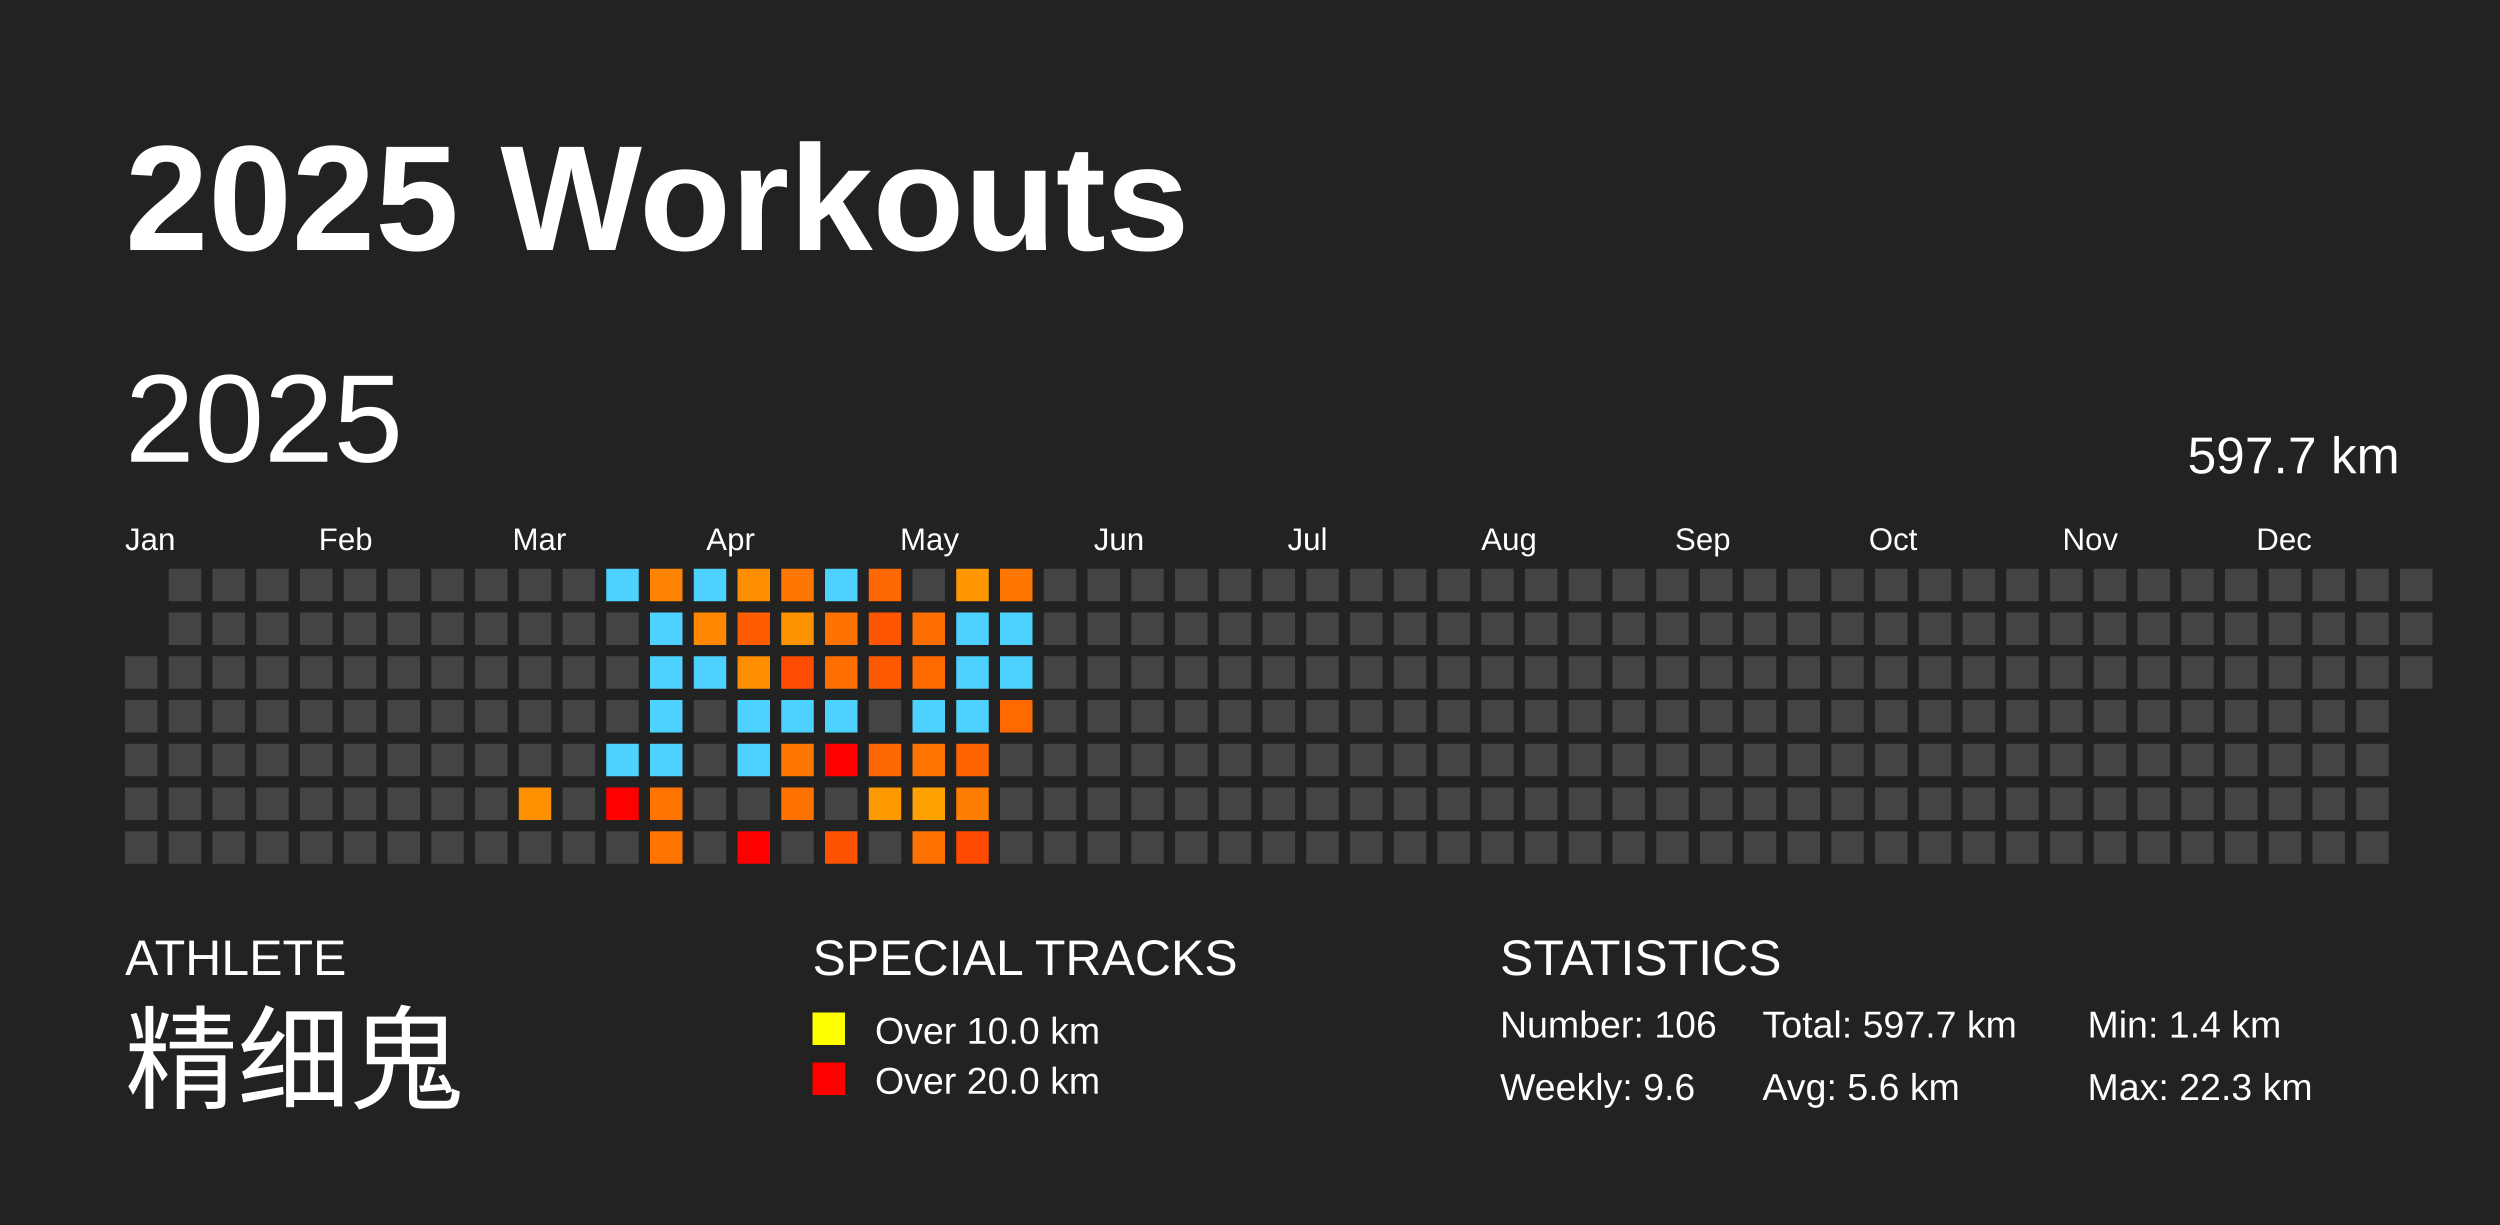
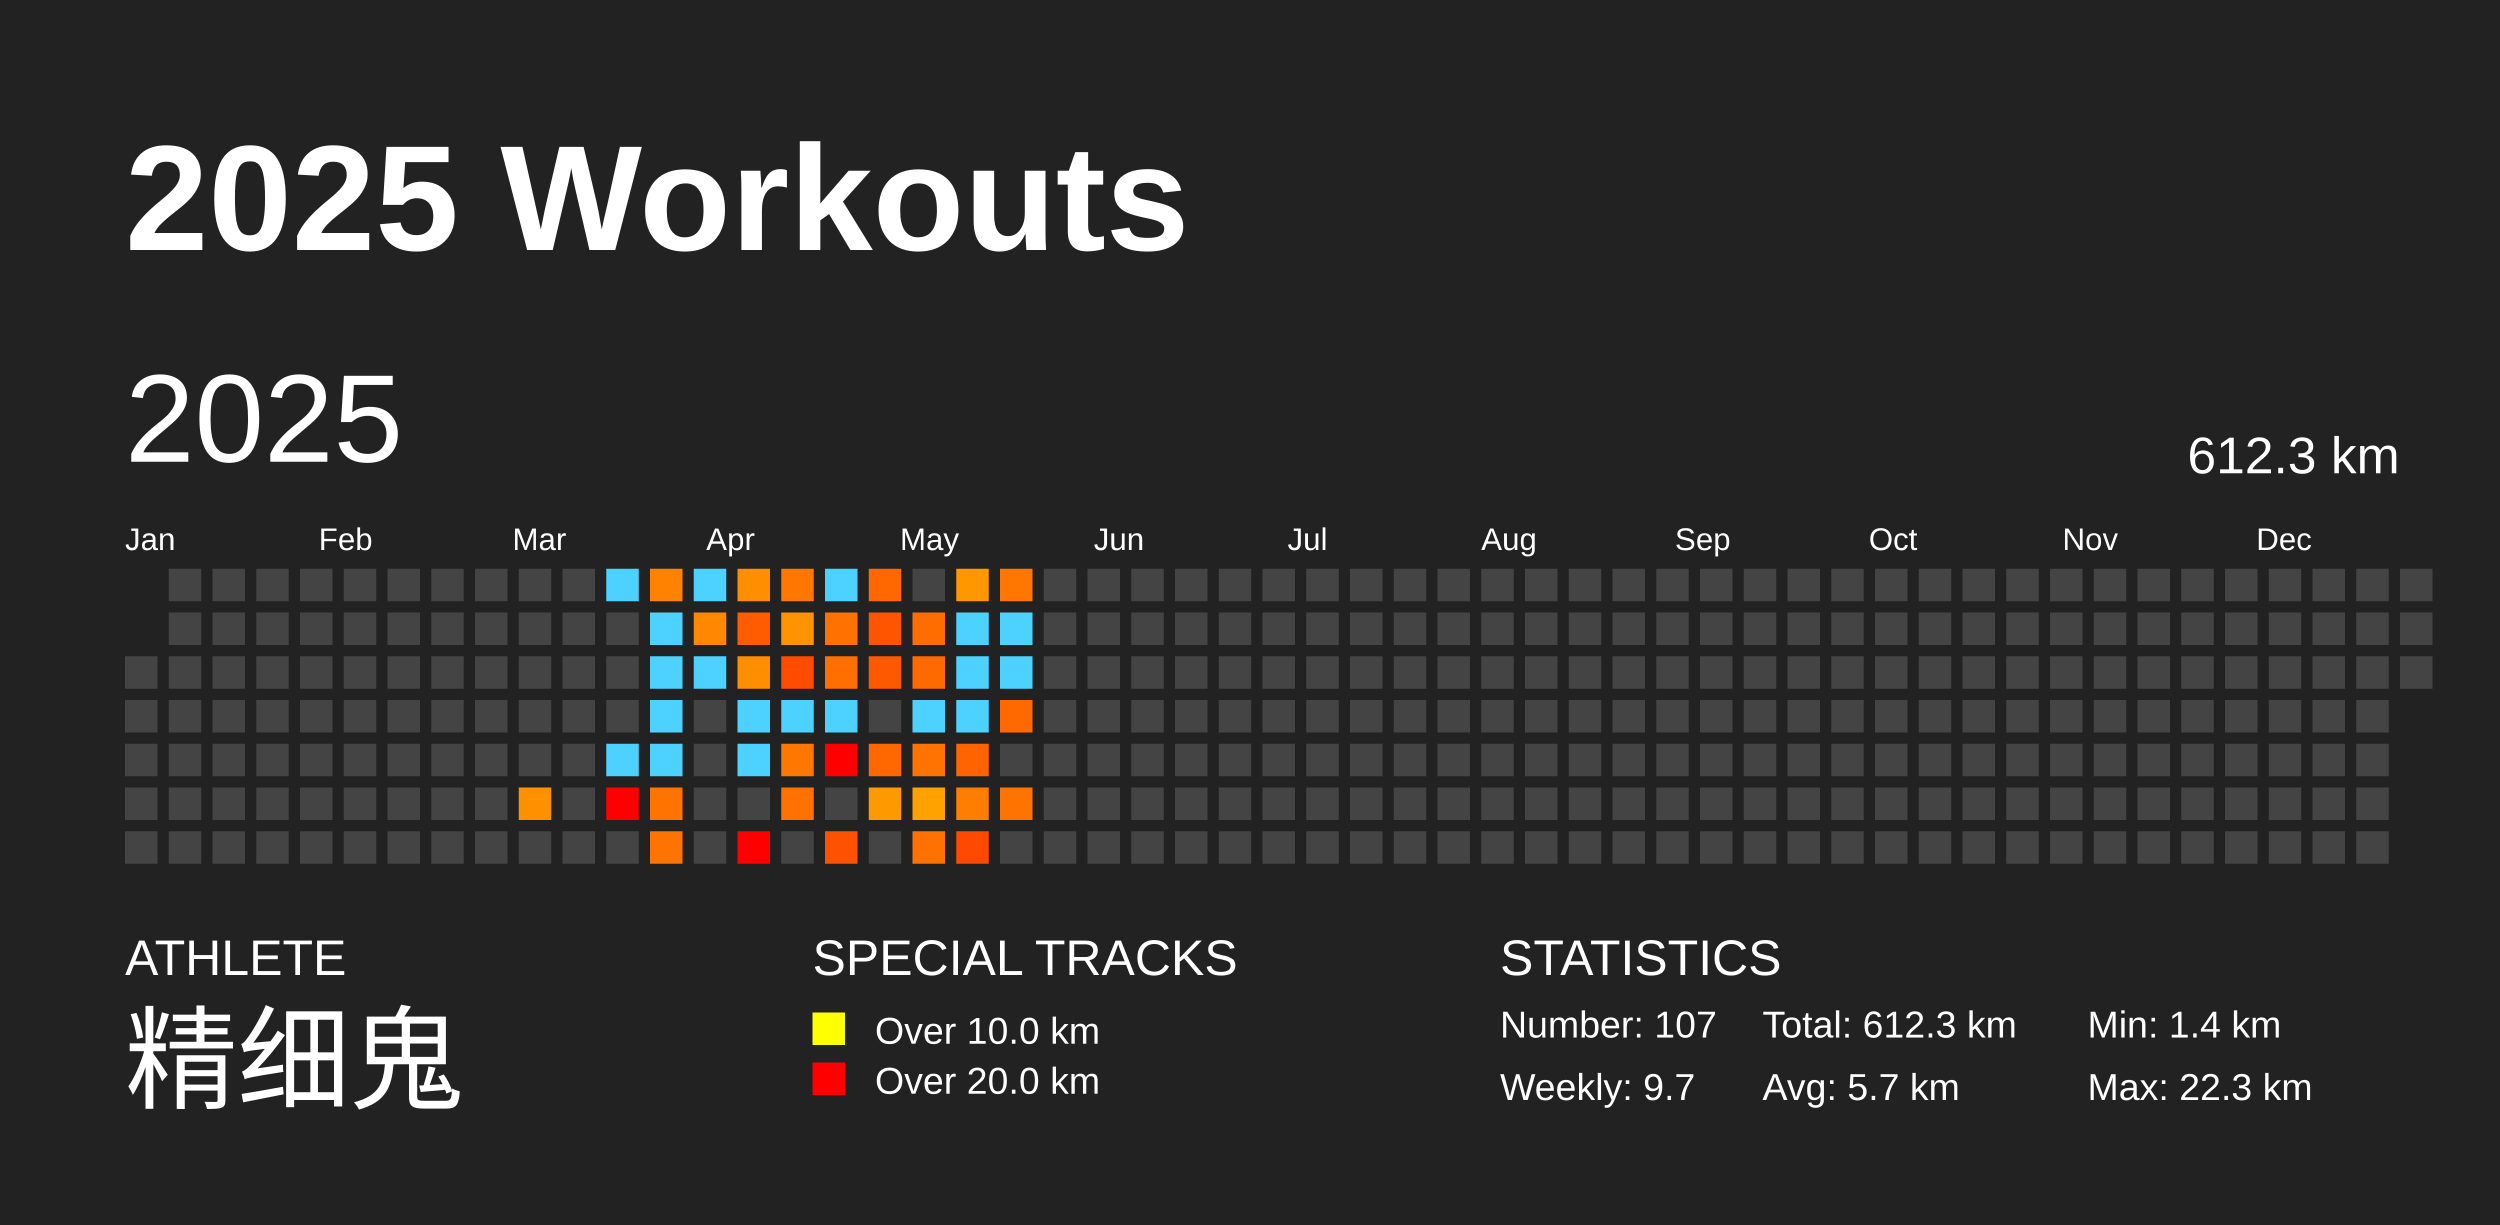
<svg xmlns="http://www.w3.org/2000/svg" baseProfile="full" height="98mm" version="1.1" viewBox="0,0,200,98" width="200mm">
  <defs />
  <rect fill="#222222" height="98" width="200" x="0" y="0" />
  <text fill="#FFFFFF" style="font-size:12px; font-family:Arial; font-weight:bold;" x="10" y="20">2025 Workouts</text>
  <text fill="#FFFFFF" style="font-size:4px; font-family:Arial" x="10" y="78">ATHLETE</text>
  <text fill="#FFFFFF" style="font-size:9px; font-family:Arial" x="10" y="88">精细鬼</text>
  <text fill="#FFFFFF" style="font-size:4px; font-family:Arial" x="65" y="78">SPECIAL TRACKS</text>
  <rect fill="yellow" height="2.6" width="2.6" x="65" y="81" />
  <text fill="#FFFFFF" style="font-size:3px; font-family:Arial" x="70" y="83.5">Over 10.0 km</text>
  <rect fill="red" height="2.6" width="2.6" x="65" y="85" />
  <text fill="#FFFFFF" style="font-size:3px; font-family:Arial" x="70" y="87.5">Over 20.0 km</text>
  <text fill="#FFFFFF" style="font-size:4px; font-family:Arial" x="120" y="78">STATISTICS</text>
-   <text fill="#FFFFFF" style="font-size:3px; font-family:Arial" x="120" y="83">Number: 106</text>
-   <text fill="#FFFFFF" style="font-size:3px; font-family:Arial" x="120" y="88">Weekly: 9.6</text>
-   <text fill="#FFFFFF" style="font-size:3px; font-family:Arial" x="141" y="83">Total: 597.7 km</text>
-   <text fill="#FFFFFF" style="font-size:3px; font-family:Arial" x="141" y="88">Avg: 5.6 km</text>
+   <text fill="#FFFFFF" style="font-size:3px; font-family:Arial" x="120" y="83">Number: 107</text>
+   <text fill="#FFFFFF" style="font-size:3px; font-family:Arial" x="120" y="88">Weekly: 9.7</text>
+   <text fill="#FFFFFF" style="font-size:3px; font-family:Arial" x="141" y="83">Total: 612.3 km</text>
+   <text fill="#FFFFFF" style="font-size:3px; font-family:Arial" x="141" y="88">Avg: 5.7 km</text>
  <text fill="#FFFFFF" style="font-size:3px; font-family:Arial" x="167" y="83">Min: 1.4 km</text>
  <text fill="#FFFFFF" style="font-size:3px; font-family:Arial" x="167" y="88">Max: 22.3 km</text>
  <text dominant-baseline="hanging" fill="#FFFFFF" style="font-size:10.0px; font-family:Arial;" x="10" y="30">2025</text>
-   <text dominant-baseline="hanging" fill="#FFFFFF" style="font-size:4.125px; font-family:Arial;" x="175" y="35">597.7 km</text>
+   <text dominant-baseline="hanging" fill="#FFFFFF" style="font-size:4.125px; font-family:Arial;" x="175" y="35">612.3 km</text>
  <text fill="#FFFFFF" style="font-size:2.5px; font-family:Arial" x="10.0" y="44">Jan</text>
  <text fill="#FFFFFF" style="font-size:2.5px; font-family:Arial" x="25.5" y="44">Feb</text>
  <text fill="#FFFFFF" style="font-size:2.5px; font-family:Arial" x="41.0" y="44">Mar</text>
  <text fill="#FFFFFF" style="font-size:2.5px; font-family:Arial" x="56.5" y="44">Apr</text>
  <text fill="#FFFFFF" style="font-size:2.5px; font-family:Arial" x="72.0" y="44">May</text>
  <text fill="#FFFFFF" style="font-size:2.5px; font-family:Arial" x="87.5" y="44">Jun</text>
  <text fill="#FFFFFF" style="font-size:2.5px; font-family:Arial" x="103.0" y="44">Jul</text>
  <text fill="#FFFFFF" style="font-size:2.5px; font-family:Arial" x="118.5" y="44">Aug</text>
  <text fill="#FFFFFF" style="font-size:2.5px; font-family:Arial" x="134.0" y="44">Sep</text>
  <text fill="#FFFFFF" style="font-size:2.5px; font-family:Arial" x="149.5" y="44">Oct</text>
  <text fill="#FFFFFF" style="font-size:2.5px; font-family:Arial" x="165.0" y="44">Nov</text>
  <text fill="#FFFFFF" style="font-size:2.5px; font-family:Arial" x="180.5" y="44">Dec</text>
  <rect fill="#444444" height="2.6" width="2.6" x="10.0" y="52.5" />
  <rect fill="#444444" height="2.6" width="2.6" x="10.0" y="56.0" />
  <rect fill="#444444" height="2.6" width="2.6" x="10.0" y="59.5" />
  <rect fill="#444444" height="2.6" width="2.6" x="10.0" y="63.0" />
  <rect fill="#444444" height="2.6" width="2.6" x="10.0" y="66.5" />
  <rect fill="#444444" height="2.6" width="2.6" x="13.5" y="45.5" />
  <rect fill="#444444" height="2.6" width="2.6" x="13.5" y="49.0" />
  <rect fill="#444444" height="2.6" width="2.6" x="13.5" y="52.5" />
  <rect fill="#444444" height="2.6" width="2.6" x="13.5" y="56.0" />
  <rect fill="#444444" height="2.6" width="2.6" x="13.5" y="59.5" />
  <rect fill="#444444" height="2.6" width="2.6" x="13.5" y="63.0" />
  <rect fill="#444444" height="2.6" width="2.6" x="13.5" y="66.5" />
  <rect fill="#444444" height="2.6" width="2.6" x="17.0" y="45.5" />
  <rect fill="#444444" height="2.6" width="2.6" x="17.0" y="49.0" />
  <rect fill="#444444" height="2.6" width="2.6" x="17.0" y="52.5" />
  <rect fill="#444444" height="2.6" width="2.6" x="17.0" y="56.0" />
  <rect fill="#444444" height="2.6" width="2.6" x="17.0" y="59.5" />
  <rect fill="#444444" height="2.6" width="2.6" x="17.0" y="63.0" />
  <rect fill="#444444" height="2.6" width="2.6" x="17.0" y="66.5" />
  <rect fill="#444444" height="2.6" width="2.6" x="20.5" y="45.5" />
  <rect fill="#444444" height="2.6" width="2.6" x="20.5" y="49.0" />
  <rect fill="#444444" height="2.6" width="2.6" x="20.5" y="52.5" />
  <rect fill="#444444" height="2.6" width="2.6" x="20.5" y="56.0" />
  <rect fill="#444444" height="2.6" width="2.6" x="20.5" y="59.5" />
  <rect fill="#444444" height="2.6" width="2.6" x="20.5" y="63.0" />
  <rect fill="#444444" height="2.6" width="2.6" x="20.5" y="66.5" />
  <rect fill="#444444" height="2.6" width="2.6" x="24.0" y="45.5" />
  <rect fill="#444444" height="2.6" width="2.6" x="24.0" y="49.0" />
  <rect fill="#444444" height="2.6" width="2.6" x="24.0" y="52.5" />
  <rect fill="#444444" height="2.6" width="2.6" x="24.0" y="56.0" />
  <rect fill="#444444" height="2.6" width="2.6" x="24.0" y="59.5" />
  <rect fill="#444444" height="2.6" width="2.6" x="24.0" y="63.0" />
  <rect fill="#444444" height="2.6" width="2.6" x="24.0" y="66.5" />
  <rect fill="#444444" height="2.6" width="2.6" x="27.5" y="45.5" />
  <rect fill="#444444" height="2.6" width="2.6" x="27.5" y="49.0" />
  <rect fill="#444444" height="2.6" width="2.6" x="27.5" y="52.5" />
  <rect fill="#444444" height="2.6" width="2.6" x="27.5" y="56.0" />
  <rect fill="#444444" height="2.6" width="2.6" x="27.5" y="59.5" />
  <rect fill="#444444" height="2.6" width="2.6" x="27.5" y="63.0" />
  <rect fill="#444444" height="2.6" width="2.6" x="27.5" y="66.5" />
  <rect fill="#444444" height="2.6" width="2.6" x="31.0" y="45.5" />
  <rect fill="#444444" height="2.6" width="2.6" x="31.0" y="49.0" />
  <rect fill="#444444" height="2.6" width="2.6" x="31.0" y="52.5" />
  <rect fill="#444444" height="2.6" width="2.6" x="31.0" y="56.0" />
  <rect fill="#444444" height="2.6" width="2.6" x="31.0" y="59.5" />
  <rect fill="#444444" height="2.6" width="2.6" x="31.0" y="63.0" />
  <rect fill="#444444" height="2.6" width="2.6" x="31.0" y="66.5" />
  <rect fill="#444444" height="2.6" width="2.6" x="34.5" y="45.5" />
  <rect fill="#444444" height="2.6" width="2.6" x="34.5" y="49.0" />
  <rect fill="#444444" height="2.6" width="2.6" x="34.5" y="52.5" />
  <rect fill="#444444" height="2.6" width="2.6" x="34.5" y="56.0" />
  <rect fill="#444444" height="2.6" width="2.6" x="34.5" y="59.5" />
  <rect fill="#444444" height="2.6" width="2.6" x="34.5" y="63.0" />
  <rect fill="#444444" height="2.6" width="2.6" x="34.5" y="66.5" />
  <rect fill="#444444" height="2.6" width="2.6" x="38.0" y="45.5" />
  <rect fill="#444444" height="2.6" width="2.6" x="38.0" y="49.0" />
  <rect fill="#444444" height="2.6" width="2.6" x="38.0" y="52.5" />
  <rect fill="#444444" height="2.6" width="2.6" x="38.0" y="56.0" />
  <rect fill="#444444" height="2.6" width="2.6" x="38.0" y="59.5" />
  <rect fill="#444444" height="2.6" width="2.6" x="38.0" y="63.0" />
  <rect fill="#444444" height="2.6" width="2.6" x="38.0" y="66.5" />
  <rect fill="#444444" height="2.6" width="2.6" x="41.5" y="45.5" />
  <rect fill="#444444" height="2.6" width="2.6" x="41.5" y="49.0" />
  <rect fill="#444444" height="2.6" width="2.6" x="41.5" y="52.5" />
  <rect fill="#444444" height="2.6" width="2.6" x="41.5" y="56.0" />
  <rect fill="#444444" height="2.6" width="2.6" x="41.5" y="59.5" />
  <rect fill="#ff9000" height="2.6" width="2.6" x="41.5" y="63.0" />
  <rect fill="#444444" height="2.6" width="2.6" x="41.5" y="66.5" />
  <rect fill="#444444" height="2.6" width="2.6" x="45.0" y="45.5" />
  <rect fill="#444444" height="2.6" width="2.6" x="45.0" y="49.0" />
  <rect fill="#444444" height="2.6" width="2.6" x="45.0" y="52.5" />
  <rect fill="#444444" height="2.6" width="2.6" x="45.0" y="56.0" />
  <rect fill="#444444" height="2.6" width="2.6" x="45.0" y="59.5" />
  <rect fill="#444444" height="2.6" width="2.6" x="45.0" y="63.0" />
  <rect fill="#444444" height="2.6" width="2.6" x="45.0" y="66.5" />
  <rect fill="#4dd2ff" height="2.6" width="2.6" x="48.5" y="45.5" />
  <rect fill="#444444" height="2.6" width="2.6" x="48.5" y="49.0" />
  <rect fill="#444444" height="2.6" width="2.6" x="48.5" y="52.5" />
  <rect fill="#444444" height="2.6" width="2.6" x="48.5" y="56.0" />
  <rect fill="#4dd2ff" height="2.6" width="2.6" x="48.5" y="59.5" />
  <rect fill="red" height="2.6" width="2.6" x="48.5" y="63.0" />
  <rect fill="#444444" height="2.6" width="2.6" x="48.5" y="66.5" />
  <rect fill="#ff8200" height="2.6" width="2.6" x="52.0" y="45.5" />
  <rect fill="#4dd2ff" height="2.6" width="2.6" x="52.0" y="49.0" />
  <rect fill="#4dd2ff" height="2.6" width="2.6" x="52.0" y="52.5" />
  <rect fill="#4dd2ff" height="2.6" width="2.6" x="52.0" y="56.0" />
  <rect fill="#4dd2ff" height="2.6" width="2.6" x="52.0" y="59.5" />
  <rect fill="#ff7300" height="2.6" width="2.6" x="52.0" y="63.0" />
  <rect fill="#ff7300" height="2.6" width="2.6" x="52.0" y="66.5" />
  <rect fill="#4dd2ff" height="2.6" width="2.6" x="55.5" y="45.5" />
  <rect fill="#ff8800" height="2.6" width="2.6" x="55.5" y="49.0" />
  <rect fill="#4dd2ff" height="2.6" width="2.6" x="55.5" y="52.5" />
  <rect fill="#444444" height="2.6" width="2.6" x="55.5" y="56.0" />
  <rect fill="#444444" height="2.6" width="2.6" x="55.5" y="59.5" />
  <rect fill="#444444" height="2.6" width="2.6" x="55.5" y="63.0" />
  <rect fill="#444444" height="2.6" width="2.6" x="55.5" y="66.5" />
  <rect fill="#ff8f00" height="2.6" width="2.6" x="59.0" y="45.5" />
  <rect fill="#ff5c00" height="2.6" width="2.6" x="59.0" y="49.0" />
  <rect fill="#ff8e00" height="2.6" width="2.6" x="59.0" y="52.5" />
  <rect fill="#4dd2ff" height="2.6" width="2.6" x="59.0" y="56.0" />
  <rect fill="#4dd2ff" height="2.6" width="2.6" x="59.0" y="59.5" />
  <rect fill="#444444" height="2.6" width="2.6" x="59.0" y="63.0" />
  <rect fill="red" height="2.6" width="2.6" x="59.0" y="66.5" />
  <rect fill="#ff7600" height="2.6" width="2.6" x="62.5" y="45.5" />
  <rect fill="#ff9300" height="2.6" width="2.6" x="62.5" y="49.0" />
  <rect fill="#ff4c00" height="2.6" width="2.6" x="62.5" y="52.5" />
  <rect fill="#4dd2ff" height="2.6" width="2.6" x="62.5" y="56.0" />
  <rect fill="#ff7600" height="2.6" width="2.6" x="62.5" y="59.5" />
  <rect fill="#ff7200" height="2.6" width="2.6" x="62.5" y="63.0" />
  <rect fill="#444444" height="2.6" width="2.6" x="62.5" y="66.5" />
  <rect fill="#4dd2ff" height="2.6" width="2.6" x="66.0" y="45.5" />
  <rect fill="#ff7200" height="2.6" width="2.6" x="66.0" y="49.0" />
  <rect fill="#ff6e00" height="2.6" width="2.6" x="66.0" y="52.5" />
  <rect fill="#4dd2ff" height="2.6" width="2.6" x="66.0" y="56.0" />
  <rect fill="red" height="2.6" width="2.6" x="66.0" y="59.5" />
  <rect fill="#444444" height="2.6" width="2.6" x="66.0" y="63.0" />
  <rect fill="#ff5200" height="2.6" width="2.6" x="66.0" y="66.5" />
  <rect fill="#ff6800" height="2.6" width="2.6" x="69.5" y="45.5" />
  <rect fill="#ff5500" height="2.6" width="2.6" x="69.5" y="49.0" />
  <rect fill="#ff5900" height="2.6" width="2.6" x="69.5" y="52.5" />
  <rect fill="#444444" height="2.6" width="2.6" x="69.5" y="56.0" />
  <rect fill="#ff6800" height="2.6" width="2.6" x="69.5" y="59.5" />
  <rect fill="#ff9900" height="2.6" width="2.6" x="69.5" y="63.0" />
  <rect fill="#444444" height="2.6" width="2.6" x="69.5" y="66.5" />
  <rect fill="#444444" height="2.6" width="2.6" x="73.0" y="45.5" />
  <rect fill="#ff6d00" height="2.6" width="2.6" x="73.0" y="49.0" />
  <rect fill="#ff6a00" height="2.6" width="2.6" x="73.0" y="52.5" />
  <rect fill="#4dd2ff" height="2.6" width="2.6" x="73.0" y="56.0" />
  <rect fill="#ff7400" height="2.6" width="2.6" x="73.0" y="59.5" />
  <rect fill="#ffa200" height="2.6" width="2.6" x="73.0" y="63.0" />
  <rect fill="#ff7100" height="2.6" width="2.6" x="73.0" y="66.5" />
  <rect fill="#ff9800" height="2.6" width="2.6" x="76.5" y="45.5" />
  <rect fill="#4dd2ff" height="2.6" width="2.6" x="76.5" y="49.0" />
  <rect fill="#4dd2ff" height="2.6" width="2.6" x="76.5" y="52.5" />
  <rect fill="#4dd2ff" height="2.6" width="2.6" x="76.5" y="56.0" />
  <rect fill="#ff6400" height="2.6" width="2.6" x="76.5" y="59.5" />
  <rect fill="#ff7d00" height="2.6" width="2.6" x="76.5" y="63.0" />
  <rect fill="#ff4900" height="2.6" width="2.6" x="76.5" y="66.5" />
  <rect fill="#ff7600" height="2.6" width="2.6" x="80.0" y="45.5" />
  <rect fill="#4dd2ff" height="2.6" width="2.6" x="80.0" y="49.0" />
  <rect fill="#4dd2ff" height="2.6" width="2.6" x="80.0" y="52.5" />
  <rect fill="#ff6900" height="2.6" width="2.6" x="80.0" y="56.0" />
  <rect fill="#444444" height="2.6" width="2.6" x="80.0" y="59.5" />
-   <rect fill="#444444" height="2.6" width="2.6" x="80.0" y="63.0" />
+   <rect fill="#ff7300" height="2.6" width="2.6" x="80.0" y="63.0" />
  <rect fill="#444444" height="2.6" width="2.6" x="80.0" y="66.5" />
  <rect fill="#444444" height="2.6" width="2.6" x="83.5" y="45.5" />
  <rect fill="#444444" height="2.6" width="2.6" x="83.5" y="49.0" />
  <rect fill="#444444" height="2.6" width="2.6" x="83.5" y="52.5" />
  <rect fill="#444444" height="2.6" width="2.6" x="83.5" y="56.0" />
  <rect fill="#444444" height="2.6" width="2.6" x="83.5" y="59.5" />
  <rect fill="#444444" height="2.6" width="2.6" x="83.5" y="63.0" />
  <rect fill="#444444" height="2.6" width="2.6" x="83.5" y="66.5" />
  <rect fill="#444444" height="2.6" width="2.6" x="87.0" y="45.5" />
  <rect fill="#444444" height="2.6" width="2.6" x="87.0" y="49.0" />
  <rect fill="#444444" height="2.6" width="2.6" x="87.0" y="52.5" />
  <rect fill="#444444" height="2.6" width="2.6" x="87.0" y="56.0" />
  <rect fill="#444444" height="2.6" width="2.6" x="87.0" y="59.5" />
  <rect fill="#444444" height="2.6" width="2.6" x="87.0" y="63.0" />
  <rect fill="#444444" height="2.6" width="2.6" x="87.0" y="66.5" />
  <rect fill="#444444" height="2.6" width="2.6" x="90.5" y="45.5" />
  <rect fill="#444444" height="2.6" width="2.6" x="90.5" y="49.0" />
  <rect fill="#444444" height="2.6" width="2.6" x="90.5" y="52.5" />
  <rect fill="#444444" height="2.6" width="2.6" x="90.5" y="56.0" />
  <rect fill="#444444" height="2.6" width="2.6" x="90.5" y="59.5" />
  <rect fill="#444444" height="2.6" width="2.6" x="90.5" y="63.0" />
  <rect fill="#444444" height="2.6" width="2.6" x="90.5" y="66.5" />
  <rect fill="#444444" height="2.6" width="2.6" x="94.0" y="45.5" />
  <rect fill="#444444" height="2.6" width="2.6" x="94.0" y="49.0" />
  <rect fill="#444444" height="2.6" width="2.6" x="94.0" y="52.5" />
  <rect fill="#444444" height="2.6" width="2.6" x="94.0" y="56.0" />
  <rect fill="#444444" height="2.6" width="2.6" x="94.0" y="59.5" />
  <rect fill="#444444" height="2.6" width="2.6" x="94.0" y="63.0" />
  <rect fill="#444444" height="2.6" width="2.6" x="94.0" y="66.5" />
  <rect fill="#444444" height="2.6" width="2.6" x="97.5" y="45.5" />
  <rect fill="#444444" height="2.6" width="2.6" x="97.5" y="49.0" />
  <rect fill="#444444" height="2.6" width="2.6" x="97.5" y="52.5" />
  <rect fill="#444444" height="2.6" width="2.6" x="97.5" y="56.0" />
  <rect fill="#444444" height="2.6" width="2.6" x="97.5" y="59.5" />
  <rect fill="#444444" height="2.6" width="2.6" x="97.5" y="63.0" />
  <rect fill="#444444" height="2.6" width="2.6" x="97.5" y="66.5" />
  <rect fill="#444444" height="2.6" width="2.6" x="101.0" y="45.5" />
  <rect fill="#444444" height="2.6" width="2.6" x="101.0" y="49.0" />
  <rect fill="#444444" height="2.6" width="2.6" x="101.0" y="52.5" />
  <rect fill="#444444" height="2.6" width="2.6" x="101.0" y="56.0" />
  <rect fill="#444444" height="2.6" width="2.6" x="101.0" y="59.5" />
  <rect fill="#444444" height="2.6" width="2.6" x="101.0" y="63.0" />
  <rect fill="#444444" height="2.6" width="2.6" x="101.0" y="66.5" />
  <rect fill="#444444" height="2.6" width="2.6" x="104.5" y="45.5" />
  <rect fill="#444444" height="2.6" width="2.6" x="104.5" y="49.0" />
  <rect fill="#444444" height="2.6" width="2.6" x="104.5" y="52.5" />
  <rect fill="#444444" height="2.6" width="2.6" x="104.5" y="56.0" />
  <rect fill="#444444" height="2.6" width="2.6" x="104.5" y="59.5" />
  <rect fill="#444444" height="2.6" width="2.6" x="104.5" y="63.0" />
  <rect fill="#444444" height="2.6" width="2.6" x="104.5" y="66.5" />
  <rect fill="#444444" height="2.6" width="2.6" x="108.0" y="45.5" />
  <rect fill="#444444" height="2.6" width="2.6" x="108.0" y="49.0" />
  <rect fill="#444444" height="2.6" width="2.6" x="108.0" y="52.5" />
  <rect fill="#444444" height="2.6" width="2.6" x="108.0" y="56.0" />
  <rect fill="#444444" height="2.6" width="2.6" x="108.0" y="59.5" />
  <rect fill="#444444" height="2.6" width="2.6" x="108.0" y="63.0" />
  <rect fill="#444444" height="2.6" width="2.6" x="108.0" y="66.5" />
  <rect fill="#444444" height="2.6" width="2.6" x="111.5" y="45.5" />
  <rect fill="#444444" height="2.6" width="2.6" x="111.5" y="49.0" />
  <rect fill="#444444" height="2.6" width="2.6" x="111.5" y="52.5" />
  <rect fill="#444444" height="2.6" width="2.6" x="111.5" y="56.0" />
  <rect fill="#444444" height="2.6" width="2.6" x="111.5" y="59.5" />
  <rect fill="#444444" height="2.6" width="2.6" x="111.5" y="63.0" />
  <rect fill="#444444" height="2.6" width="2.6" x="111.5" y="66.5" />
  <rect fill="#444444" height="2.6" width="2.6" x="115.0" y="45.5" />
  <rect fill="#444444" height="2.6" width="2.6" x="115.0" y="49.0" />
  <rect fill="#444444" height="2.6" width="2.6" x="115.0" y="52.5" />
  <rect fill="#444444" height="2.6" width="2.6" x="115.0" y="56.0" />
  <rect fill="#444444" height="2.6" width="2.6" x="115.0" y="59.5" />
  <rect fill="#444444" height="2.6" width="2.6" x="115.0" y="63.0" />
  <rect fill="#444444" height="2.6" width="2.6" x="115.0" y="66.5" />
  <rect fill="#444444" height="2.6" width="2.6" x="118.5" y="45.5" />
  <rect fill="#444444" height="2.6" width="2.6" x="118.5" y="49.0" />
  <rect fill="#444444" height="2.6" width="2.6" x="118.5" y="52.5" />
  <rect fill="#444444" height="2.6" width="2.6" x="118.5" y="56.0" />
  <rect fill="#444444" height="2.6" width="2.6" x="118.5" y="59.5" />
  <rect fill="#444444" height="2.6" width="2.6" x="118.5" y="63.0" />
  <rect fill="#444444" height="2.6" width="2.6" x="118.5" y="66.5" />
  <rect fill="#444444" height="2.6" width="2.6" x="122.0" y="45.5" />
  <rect fill="#444444" height="2.6" width="2.6" x="122.0" y="49.0" />
  <rect fill="#444444" height="2.6" width="2.6" x="122.0" y="52.5" />
  <rect fill="#444444" height="2.6" width="2.6" x="122.0" y="56.0" />
  <rect fill="#444444" height="2.6" width="2.6" x="122.0" y="59.5" />
  <rect fill="#444444" height="2.6" width="2.6" x="122.0" y="63.0" />
  <rect fill="#444444" height="2.6" width="2.6" x="122.0" y="66.5" />
  <rect fill="#444444" height="2.6" width="2.6" x="125.5" y="45.5" />
  <rect fill="#444444" height="2.6" width="2.6" x="125.5" y="49.0" />
  <rect fill="#444444" height="2.6" width="2.6" x="125.5" y="52.5" />
  <rect fill="#444444" height="2.6" width="2.6" x="125.5" y="56.0" />
  <rect fill="#444444" height="2.6" width="2.6" x="125.5" y="59.5" />
  <rect fill="#444444" height="2.6" width="2.6" x="125.5" y="63.0" />
  <rect fill="#444444" height="2.6" width="2.6" x="125.5" y="66.5" />
  <rect fill="#444444" height="2.6" width="2.6" x="129.0" y="45.5" />
  <rect fill="#444444" height="2.6" width="2.6" x="129.0" y="49.0" />
  <rect fill="#444444" height="2.6" width="2.6" x="129.0" y="52.5" />
  <rect fill="#444444" height="2.6" width="2.6" x="129.0" y="56.0" />
  <rect fill="#444444" height="2.6" width="2.6" x="129.0" y="59.5" />
  <rect fill="#444444" height="2.6" width="2.6" x="129.0" y="63.0" />
  <rect fill="#444444" height="2.6" width="2.6" x="129.0" y="66.5" />
  <rect fill="#444444" height="2.6" width="2.6" x="132.5" y="45.5" />
  <rect fill="#444444" height="2.6" width="2.6" x="132.5" y="49.0" />
  <rect fill="#444444" height="2.6" width="2.6" x="132.5" y="52.5" />
  <rect fill="#444444" height="2.6" width="2.6" x="132.5" y="56.0" />
  <rect fill="#444444" height="2.6" width="2.6" x="132.5" y="59.5" />
  <rect fill="#444444" height="2.6" width="2.6" x="132.5" y="63.0" />
  <rect fill="#444444" height="2.6" width="2.6" x="132.5" y="66.5" />
  <rect fill="#444444" height="2.6" width="2.6" x="136.0" y="45.5" />
  <rect fill="#444444" height="2.6" width="2.6" x="136.0" y="49.0" />
  <rect fill="#444444" height="2.6" width="2.6" x="136.0" y="52.5" />
  <rect fill="#444444" height="2.6" width="2.6" x="136.0" y="56.0" />
  <rect fill="#444444" height="2.6" width="2.6" x="136.0" y="59.5" />
  <rect fill="#444444" height="2.6" width="2.6" x="136.0" y="63.0" />
  <rect fill="#444444" height="2.6" width="2.6" x="136.0" y="66.5" />
  <rect fill="#444444" height="2.6" width="2.6" x="139.5" y="45.5" />
  <rect fill="#444444" height="2.6" width="2.6" x="139.5" y="49.0" />
  <rect fill="#444444" height="2.6" width="2.6" x="139.5" y="52.5" />
  <rect fill="#444444" height="2.6" width="2.6" x="139.5" y="56.0" />
  <rect fill="#444444" height="2.6" width="2.6" x="139.5" y="59.5" />
  <rect fill="#444444" height="2.6" width="2.6" x="139.5" y="63.0" />
  <rect fill="#444444" height="2.6" width="2.6" x="139.5" y="66.5" />
  <rect fill="#444444" height="2.6" width="2.6" x="143.0" y="45.5" />
  <rect fill="#444444" height="2.6" width="2.6" x="143.0" y="49.0" />
  <rect fill="#444444" height="2.6" width="2.6" x="143.0" y="52.5" />
  <rect fill="#444444" height="2.6" width="2.6" x="143.0" y="56.0" />
  <rect fill="#444444" height="2.6" width="2.6" x="143.0" y="59.5" />
  <rect fill="#444444" height="2.6" width="2.6" x="143.0" y="63.0" />
  <rect fill="#444444" height="2.6" width="2.6" x="143.0" y="66.5" />
  <rect fill="#444444" height="2.6" width="2.6" x="146.5" y="45.5" />
  <rect fill="#444444" height="2.6" width="2.6" x="146.5" y="49.0" />
  <rect fill="#444444" height="2.6" width="2.6" x="146.5" y="52.5" />
  <rect fill="#444444" height="2.6" width="2.6" x="146.5" y="56.0" />
  <rect fill="#444444" height="2.6" width="2.6" x="146.5" y="59.5" />
  <rect fill="#444444" height="2.6" width="2.6" x="146.5" y="63.0" />
  <rect fill="#444444" height="2.6" width="2.6" x="146.5" y="66.5" />
  <rect fill="#444444" height="2.6" width="2.6" x="150.0" y="45.5" />
  <rect fill="#444444" height="2.6" width="2.6" x="150.0" y="49.0" />
  <rect fill="#444444" height="2.6" width="2.6" x="150.0" y="52.5" />
  <rect fill="#444444" height="2.6" width="2.6" x="150.0" y="56.0" />
  <rect fill="#444444" height="2.6" width="2.6" x="150.0" y="59.5" />
  <rect fill="#444444" height="2.6" width="2.6" x="150.0" y="63.0" />
  <rect fill="#444444" height="2.6" width="2.6" x="150.0" y="66.5" />
  <rect fill="#444444" height="2.6" width="2.6" x="153.5" y="45.5" />
  <rect fill="#444444" height="2.6" width="2.6" x="153.5" y="49.0" />
  <rect fill="#444444" height="2.6" width="2.6" x="153.5" y="52.5" />
  <rect fill="#444444" height="2.6" width="2.6" x="153.5" y="56.0" />
  <rect fill="#444444" height="2.6" width="2.6" x="153.5" y="59.5" />
  <rect fill="#444444" height="2.6" width="2.6" x="153.5" y="63.0" />
  <rect fill="#444444" height="2.6" width="2.6" x="153.5" y="66.5" />
  <rect fill="#444444" height="2.6" width="2.6" x="157.0" y="45.5" />
  <rect fill="#444444" height="2.6" width="2.6" x="157.0" y="49.0" />
  <rect fill="#444444" height="2.6" width="2.6" x="157.0" y="52.5" />
  <rect fill="#444444" height="2.6" width="2.6" x="157.0" y="56.0" />
  <rect fill="#444444" height="2.6" width="2.6" x="157.0" y="59.5" />
  <rect fill="#444444" height="2.6" width="2.6" x="157.0" y="63.0" />
  <rect fill="#444444" height="2.6" width="2.6" x="157.0" y="66.5" />
  <rect fill="#444444" height="2.6" width="2.6" x="160.5" y="45.5" />
  <rect fill="#444444" height="2.6" width="2.6" x="160.5" y="49.0" />
  <rect fill="#444444" height="2.6" width="2.6" x="160.5" y="52.5" />
  <rect fill="#444444" height="2.6" width="2.6" x="160.5" y="56.0" />
  <rect fill="#444444" height="2.6" width="2.6" x="160.5" y="59.5" />
  <rect fill="#444444" height="2.6" width="2.6" x="160.5" y="63.0" />
  <rect fill="#444444" height="2.6" width="2.6" x="160.5" y="66.5" />
  <rect fill="#444444" height="2.6" width="2.6" x="164.0" y="45.5" />
  <rect fill="#444444" height="2.6" width="2.6" x="164.0" y="49.0" />
  <rect fill="#444444" height="2.6" width="2.6" x="164.0" y="52.5" />
  <rect fill="#444444" height="2.6" width="2.6" x="164.0" y="56.0" />
  <rect fill="#444444" height="2.6" width="2.6" x="164.0" y="59.5" />
  <rect fill="#444444" height="2.6" width="2.6" x="164.0" y="63.0" />
  <rect fill="#444444" height="2.6" width="2.6" x="164.0" y="66.5" />
  <rect fill="#444444" height="2.6" width="2.6" x="167.5" y="45.5" />
  <rect fill="#444444" height="2.6" width="2.6" x="167.5" y="49.0" />
  <rect fill="#444444" height="2.6" width="2.6" x="167.5" y="52.5" />
  <rect fill="#444444" height="2.6" width="2.6" x="167.5" y="56.0" />
  <rect fill="#444444" height="2.6" width="2.6" x="167.5" y="59.5" />
  <rect fill="#444444" height="2.6" width="2.6" x="167.5" y="63.0" />
  <rect fill="#444444" height="2.6" width="2.6" x="167.5" y="66.5" />
  <rect fill="#444444" height="2.6" width="2.6" x="171.0" y="45.5" />
  <rect fill="#444444" height="2.6" width="2.6" x="171.0" y="49.0" />
  <rect fill="#444444" height="2.6" width="2.6" x="171.0" y="52.5" />
  <rect fill="#444444" height="2.6" width="2.6" x="171.0" y="56.0" />
  <rect fill="#444444" height="2.6" width="2.6" x="171.0" y="59.5" />
  <rect fill="#444444" height="2.6" width="2.6" x="171.0" y="63.0" />
  <rect fill="#444444" height="2.6" width="2.6" x="171.0" y="66.5" />
  <rect fill="#444444" height="2.6" width="2.6" x="174.5" y="45.5" />
  <rect fill="#444444" height="2.6" width="2.6" x="174.5" y="49.0" />
  <rect fill="#444444" height="2.6" width="2.6" x="174.5" y="52.5" />
  <rect fill="#444444" height="2.6" width="2.6" x="174.5" y="56.0" />
  <rect fill="#444444" height="2.6" width="2.6" x="174.5" y="59.5" />
  <rect fill="#444444" height="2.6" width="2.6" x="174.5" y="63.0" />
  <rect fill="#444444" height="2.6" width="2.6" x="174.5" y="66.5" />
  <rect fill="#444444" height="2.6" width="2.6" x="178.0" y="45.5" />
  <rect fill="#444444" height="2.6" width="2.6" x="178.0" y="49.0" />
  <rect fill="#444444" height="2.6" width="2.6" x="178.0" y="52.5" />
  <rect fill="#444444" height="2.6" width="2.6" x="178.0" y="56.0" />
  <rect fill="#444444" height="2.6" width="2.6" x="178.0" y="59.5" />
  <rect fill="#444444" height="2.6" width="2.6" x="178.0" y="63.0" />
  <rect fill="#444444" height="2.6" width="2.6" x="178.0" y="66.5" />
  <rect fill="#444444" height="2.6" width="2.6" x="181.5" y="45.5" />
  <rect fill="#444444" height="2.6" width="2.6" x="181.5" y="49.0" />
  <rect fill="#444444" height="2.6" width="2.6" x="181.5" y="52.5" />
  <rect fill="#444444" height="2.6" width="2.6" x="181.5" y="56.0" />
  <rect fill="#444444" height="2.6" width="2.6" x="181.5" y="59.5" />
  <rect fill="#444444" height="2.6" width="2.6" x="181.5" y="63.0" />
  <rect fill="#444444" height="2.6" width="2.6" x="181.5" y="66.5" />
  <rect fill="#444444" height="2.6" width="2.6" x="185.0" y="45.5" />
  <rect fill="#444444" height="2.6" width="2.6" x="185.0" y="49.0" />
  <rect fill="#444444" height="2.6" width="2.6" x="185.0" y="52.5" />
  <rect fill="#444444" height="2.6" width="2.6" x="185.0" y="56.0" />
  <rect fill="#444444" height="2.6" width="2.6" x="185.0" y="59.5" />
  <rect fill="#444444" height="2.6" width="2.6" x="185.0" y="63.0" />
  <rect fill="#444444" height="2.6" width="2.6" x="185.0" y="66.5" />
  <rect fill="#444444" height="2.6" width="2.6" x="188.5" y="45.5" />
  <rect fill="#444444" height="2.6" width="2.6" x="188.5" y="49.0" />
  <rect fill="#444444" height="2.6" width="2.6" x="188.5" y="52.5" />
  <rect fill="#444444" height="2.6" width="2.6" x="188.5" y="56.0" />
  <rect fill="#444444" height="2.6" width="2.6" x="188.5" y="59.5" />
  <rect fill="#444444" height="2.6" width="2.6" x="188.5" y="63.0" />
  <rect fill="#444444" height="2.6" width="2.6" x="188.5" y="66.5" />
  <rect fill="#444444" height="2.6" width="2.6" x="192.0" y="45.5" />
  <rect fill="#444444" height="2.6" width="2.6" x="192.0" y="49.0" />
  <rect fill="#444444" height="2.6" width="2.6" x="192.0" y="52.5" />
</svg>
